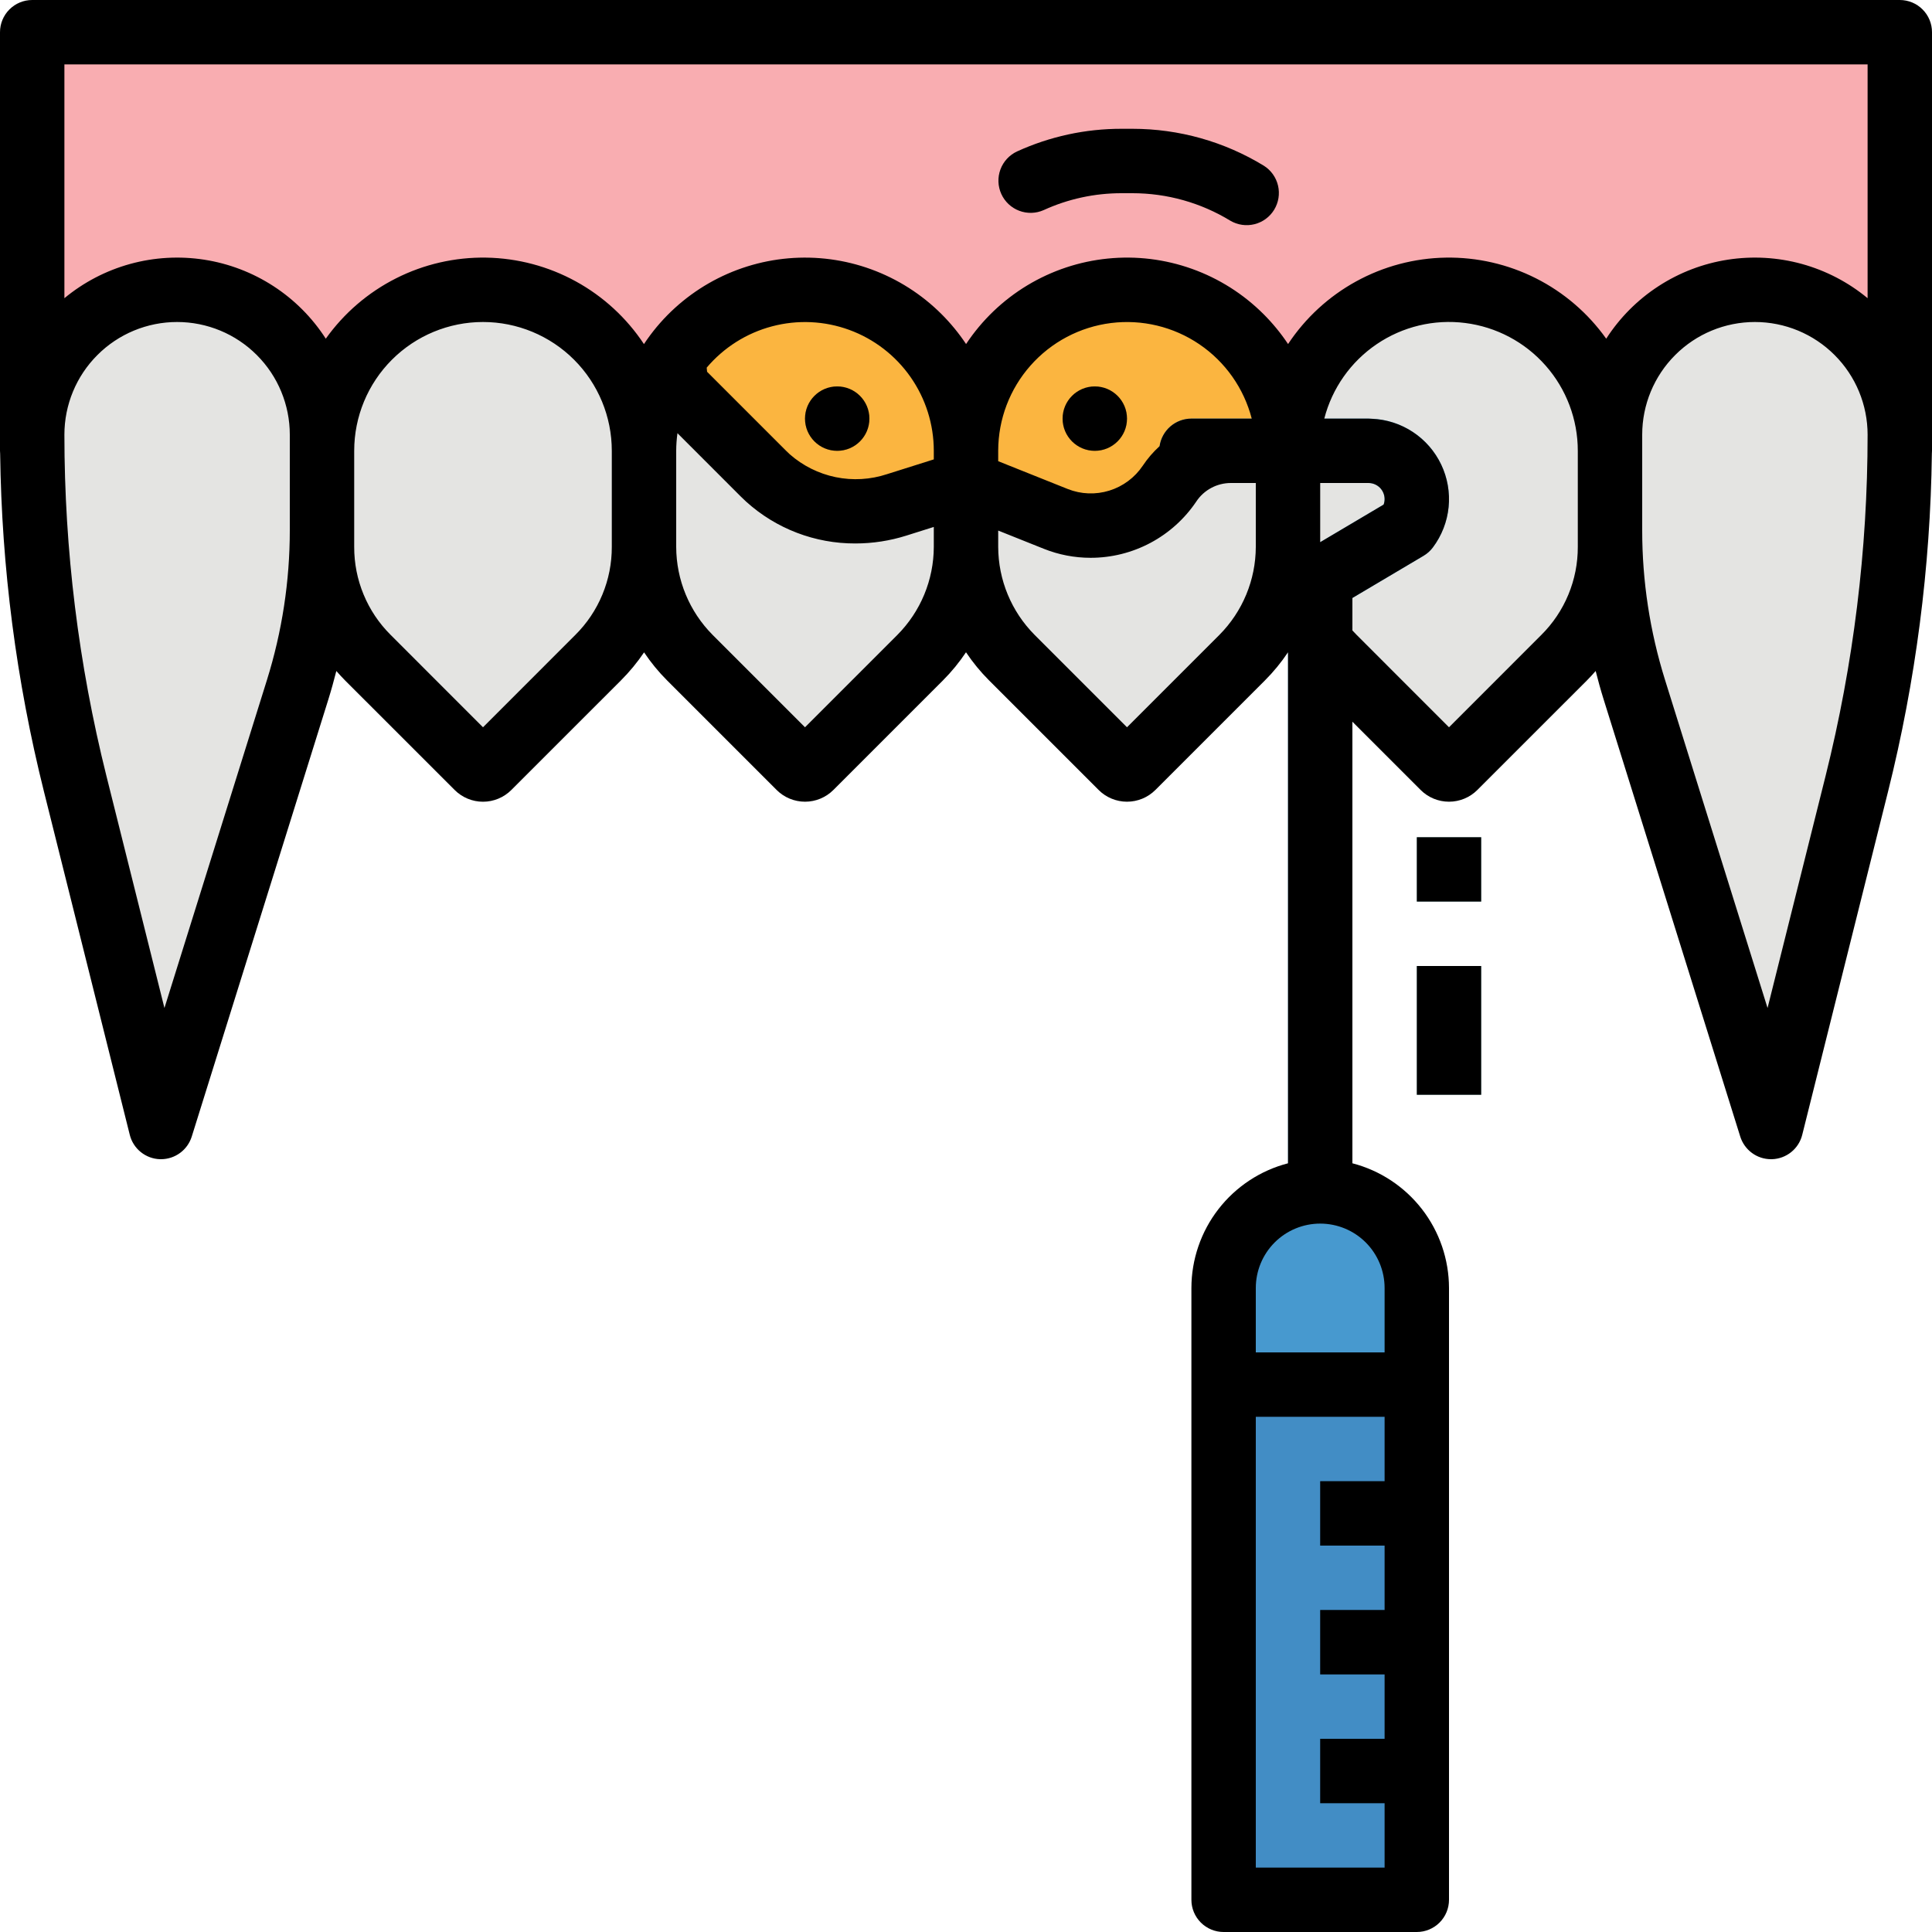
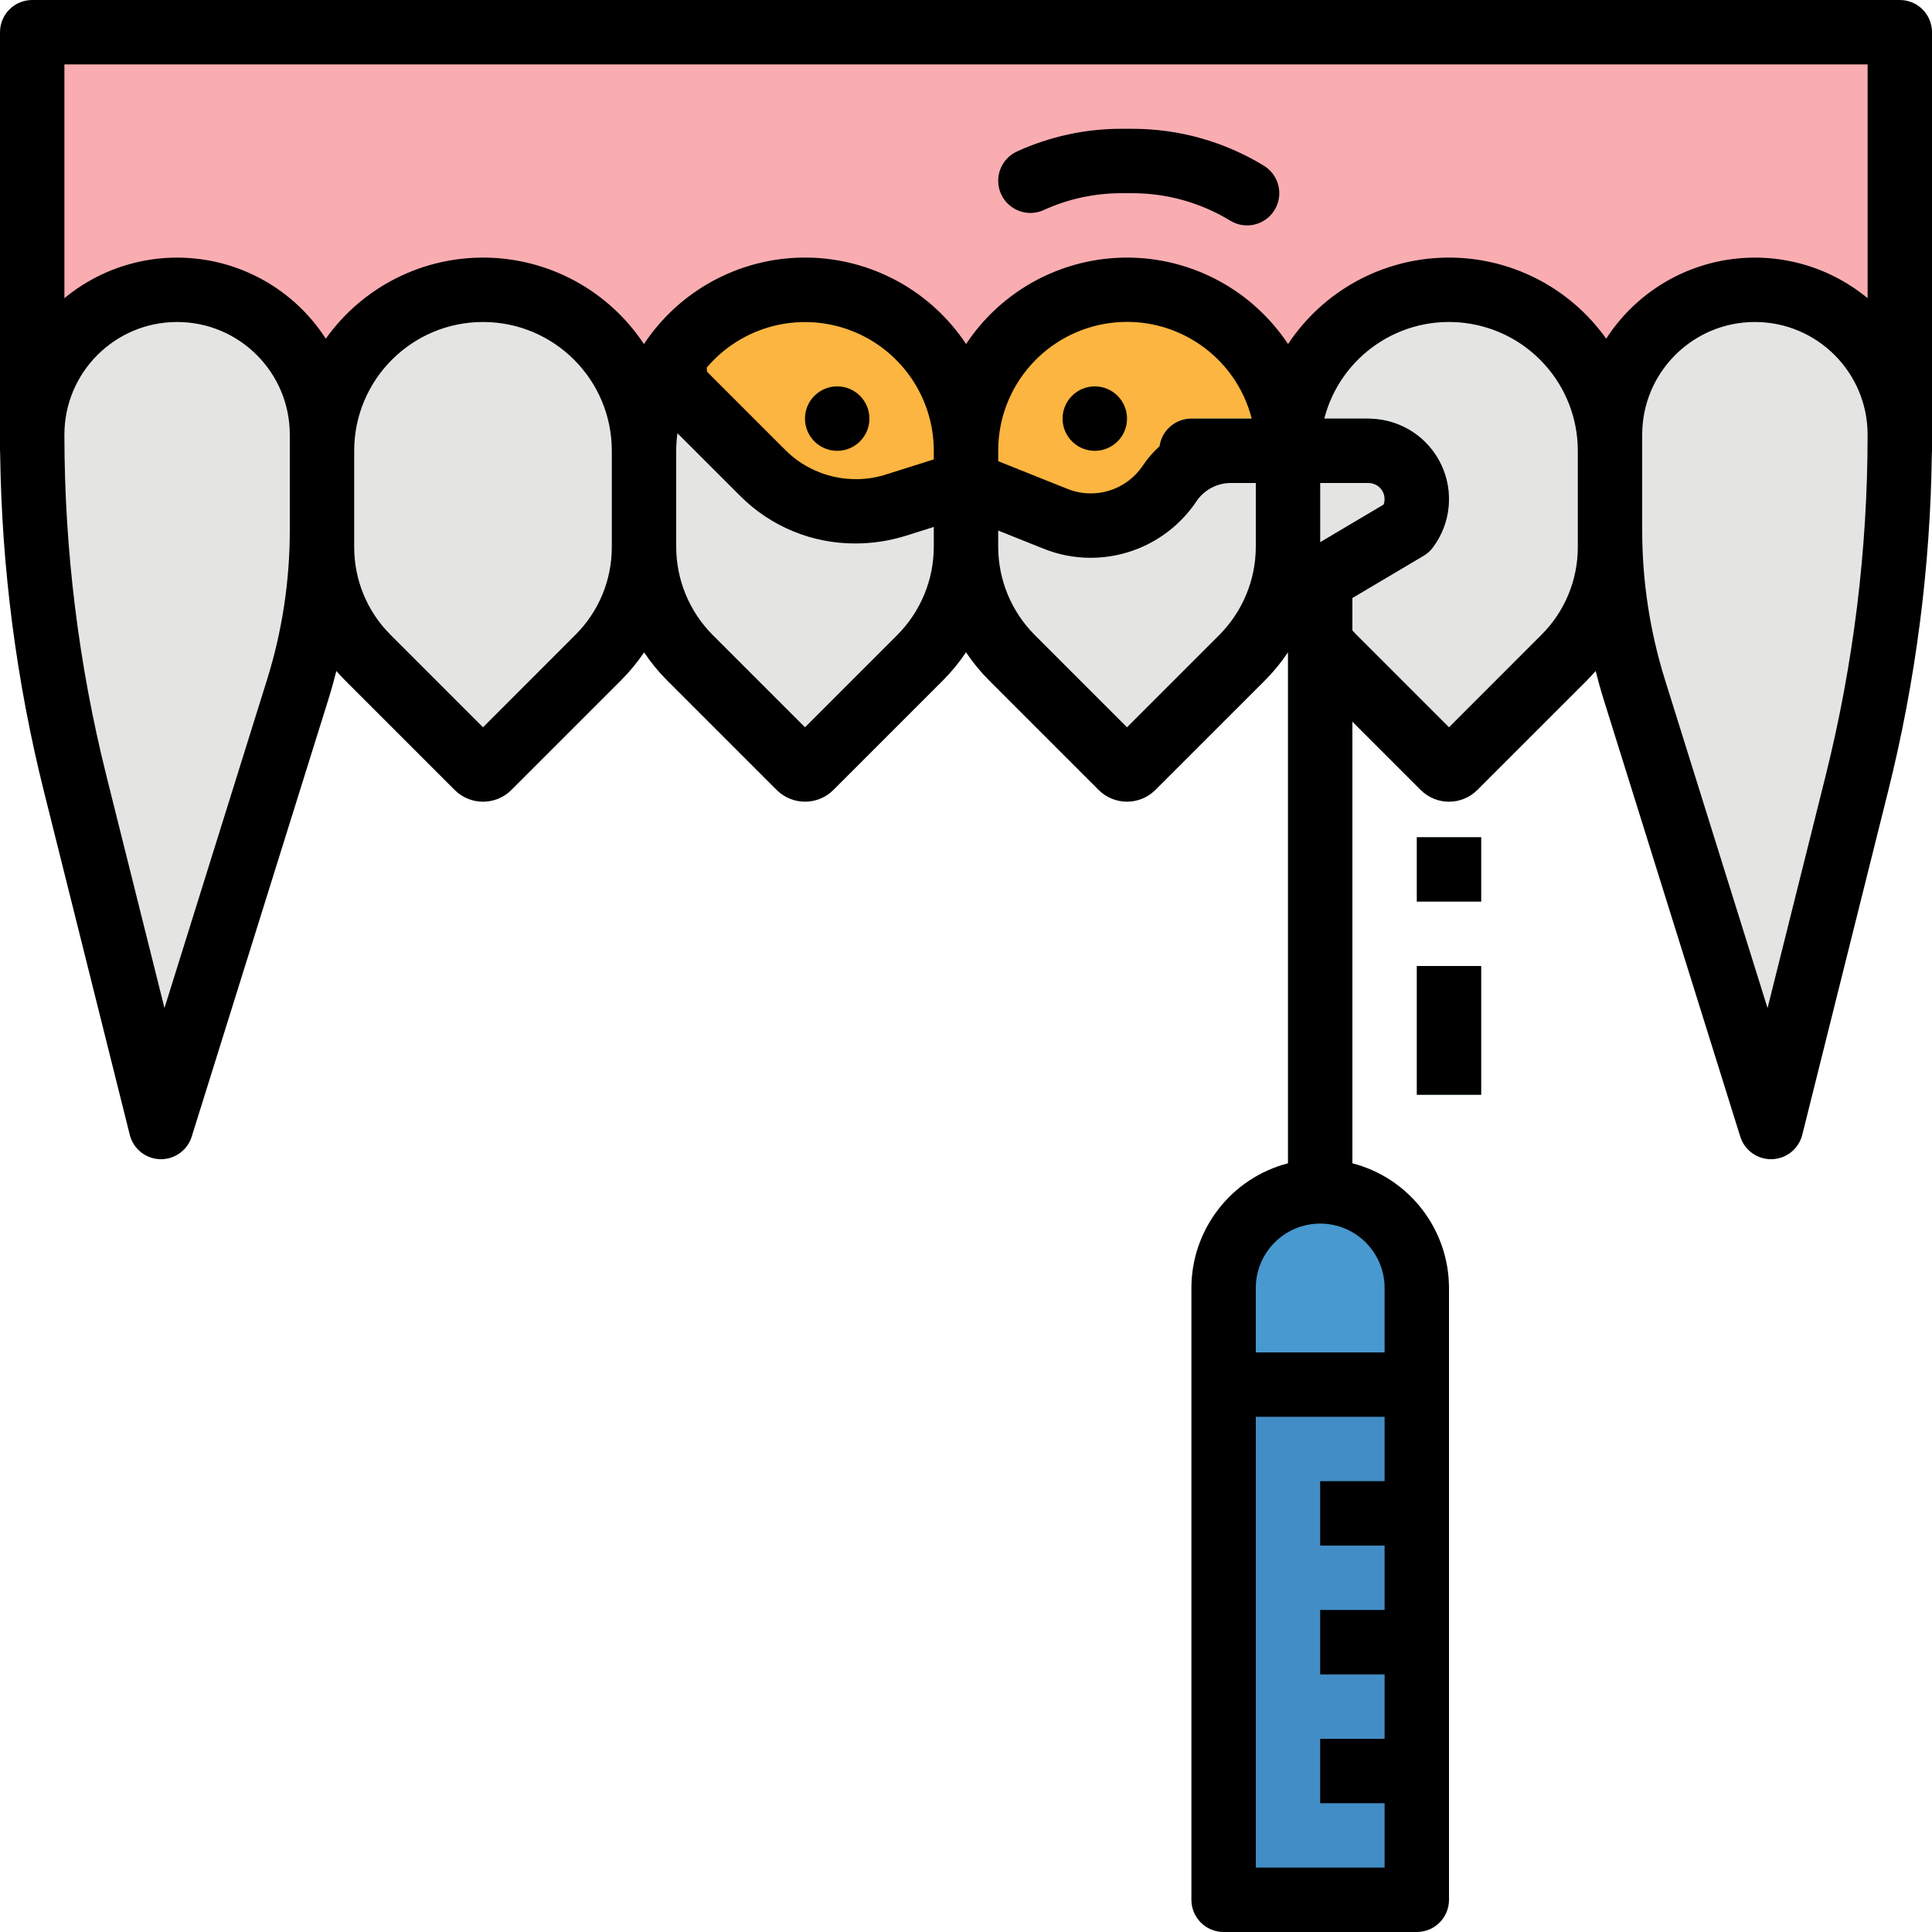
- <svg xmlns="http://www.w3.org/2000/svg" width="78" height="78" viewBox="0 0 78 78" fill="none">
-   <path d="M1.301 1.3H76.701V18.2H1.301V1.3Z" fill="#F9ADB1" />
-   <path d="M70.85 11.7C69.298 11.7 67.81 12.317 66.713 13.414C65.616 14.511 65 15.999 65 17.55V18.201C65 16.477 64.315 14.823 63.096 13.604C61.877 12.385 60.224 11.7 58.5 11.7C56.776 11.7 55.123 12.385 53.904 13.604C52.685 14.823 52 16.477 52 18.201L40.093 19.391L40.3 18.883L27.186 14.457C26.412 15.551 25.998 16.86 26 18.201C26 16.477 25.315 14.823 24.096 13.604C22.877 12.385 21.224 11.7 19.5 11.7C17.776 11.7 16.123 12.385 14.904 13.604C13.685 14.823 13 16.477 13 18.201V17.55C13 15.999 12.383 14.511 11.286 13.414C10.189 12.317 8.701 11.7 7.15 11.7C5.598 11.7 4.11 12.317 3.013 13.414C1.916 14.511 1.3 15.999 1.3 17.55C1.3 22.299 1.882 27.03 3.034 31.637L6.5 45.501L12.018 27.843C12.669 25.76 13 23.59 13 21.408V22.082C13 22.912 13.163 23.735 13.481 24.502C13.799 25.269 14.265 25.966 14.852 26.553L19.276 30.976C19.335 31.036 19.416 31.07 19.501 31.07C19.585 31.07 19.666 31.036 19.726 30.976L24.149 26.553C24.736 25.966 25.202 25.269 25.52 24.502C25.838 23.735 26.001 22.913 26.001 22.083C26.002 23.759 26.667 25.366 27.852 26.551L32.276 30.975C32.305 31.004 32.34 31.028 32.379 31.044C32.418 31.06 32.459 31.068 32.501 31.068C32.543 31.068 32.585 31.06 32.624 31.044C32.663 31.028 32.698 31.004 32.727 30.975L37.151 26.551C38.335 25.366 39 23.758 39 22.083C39 23.759 39.666 25.366 40.851 26.551L45.274 30.975C45.303 31.004 45.339 31.028 45.377 31.044C45.416 31.06 45.458 31.068 45.5 31.068C45.542 31.068 45.583 31.06 45.622 31.044C45.661 31.028 45.696 31.004 45.726 30.975L50.149 26.551C51.334 25.366 52 23.759 52 22.083C52 22.913 52.164 23.735 52.481 24.502C52.799 25.269 53.265 25.966 53.852 26.553L58.276 30.976C58.335 31.036 58.416 31.07 58.501 31.07C58.585 31.07 58.666 31.036 58.726 30.976L63.149 26.553C63.736 25.966 64.201 25.269 64.519 24.502C64.837 23.734 65 22.912 65 22.082V21.408C65 23.591 65.331 25.76 65.982 27.843L71.5 45.501L74.966 31.637C76.117 27.03 76.7 22.299 76.7 17.55C76.7 15.999 76.084 14.511 74.986 13.414C73.889 12.317 72.401 11.7 70.85 11.7Z" fill="#E4E4E2" />
-   <path d="M50.347 9.1C50.108 9.1 49.874 9.034 49.671 8.91C48.482 8.184 47.116 7.8 45.723 7.8H45.277C44.194 7.799 43.123 8.031 42.138 8.481C41.825 8.621 41.469 8.631 41.148 8.509C40.828 8.388 40.568 8.144 40.426 7.832C40.284 7.52 40.271 7.164 40.39 6.842C40.509 6.52 40.75 6.259 41.062 6.114C42.385 5.51 43.822 5.198 45.277 5.2H45.723C47.594 5.2 49.428 5.716 51.025 6.691C51.267 6.839 51.454 7.061 51.557 7.325C51.661 7.589 51.676 7.88 51.599 8.153C51.522 8.426 51.358 8.666 51.132 8.837C50.906 9.008 50.63 9.101 50.347 9.1Z" fill="#EEA5A9" />
-   <path d="M57.2 33.8H59.8V36.4H57.2V33.8Z" fill="#C0F5F9" />
-   <path d="M57.2 39H59.8V44.2H57.2V39Z" fill="#C0F5F9" />
-   <path d="M39 18.201V19.5L36.2 20.384C35.313 20.673 34.367 20.725 33.454 20.533C32.542 20.341 31.695 19.914 31 19.293C30.938 19.236 30.876 19.177 30.816 19.117L28.112 16.413C27.587 15.887 27.259 15.196 27.186 14.456C27.981 13.327 29.115 12.481 30.424 12.04C31.733 11.599 33.147 11.586 34.464 12.003C35.78 12.421 36.929 13.246 37.745 14.36C38.56 15.475 39 16.82 39 18.201Z" fill="#FBB540" />
-   <path d="M33.8 18.201C34.518 18.201 35.1 17.619 35.1 16.901C35.1 16.183 34.518 15.601 33.8 15.601C33.082 15.601 32.5 16.183 32.5 16.901C32.5 17.619 33.082 18.201 33.8 18.201Z" fill="#DA922A" />
-   <path d="M52 18.201H49.692C49.203 18.2 48.721 18.321 48.289 18.552C47.857 18.783 47.489 19.117 47.218 19.525C46.732 20.253 46.011 20.793 45.175 21.053C44.339 21.313 43.44 21.277 42.627 20.952L39 19.5V18.201C39 16.62 39.576 15.093 40.62 13.907C41.664 12.72 43.105 11.954 44.673 11.752C44.726 11.746 44.782 11.739 44.835 11.735C44.889 11.73 44.946 11.723 44.999 11.72C45.102 11.712 45.203 11.707 45.303 11.704C45.37 11.702 45.435 11.7 45.5 11.7C45.831 11.701 46.162 11.726 46.489 11.775C46.597 11.791 46.704 11.811 46.81 11.832C47.124 11.898 47.433 11.986 47.734 12.095C47.833 12.131 47.932 12.17 48.028 12.211C49.205 12.709 50.209 13.543 50.915 14.608C51.621 15.673 51.999 16.923 52 18.201Z" fill="#FBB540" />
-   <path d="M44.2 18.201C44.918 18.201 45.5 17.619 45.5 16.901C45.5 16.183 44.918 15.601 44.2 15.601C43.482 15.601 42.9 16.183 42.9 16.901C42.9 17.619 43.482 18.201 44.2 18.201Z" fill="#DA922A" />
-   <path d="M53.3 49.4C52.955 49.4 52.624 49.264 52.381 49.02C52.137 48.776 52 48.445 52 48.1V23.401C52 23.175 52.059 22.953 52.17 22.757C52.282 22.561 52.443 22.397 52.637 22.282L55.861 20.372C55.896 20.273 55.908 20.168 55.894 20.065C55.88 19.961 55.842 19.863 55.782 19.777C55.722 19.692 55.642 19.622 55.55 19.574C55.457 19.526 55.354 19.5 55.25 19.5H48.1C47.755 19.5 47.424 19.363 47.181 19.12C46.937 18.876 46.8 18.545 46.8 18.201C46.8 17.856 46.937 17.525 47.181 17.281C47.424 17.037 47.755 16.901 48.1 16.901H55.25C55.853 16.901 56.445 17.069 56.958 17.386C57.472 17.703 57.887 18.157 58.157 18.697C58.427 19.237 58.541 19.841 58.487 20.442C58.432 21.043 58.212 21.618 57.85 22.101C57.747 22.237 57.619 22.352 57.473 22.439L54.6 24.141V48.1C54.6 48.445 54.463 48.776 54.219 49.02C53.975 49.264 53.645 49.4 53.3 49.4Z" fill="#6CBAE5" />
-   <path d="M53.3 48.1C54.334 48.1 55.326 48.511 56.057 49.243C56.789 49.974 57.2 50.966 57.2 52V76.7H49.4V52C49.4 50.966 49.811 49.974 50.542 49.243C51.273 48.511 52.265 48.1 53.3 48.1Z" fill="#428DC5" />
-   <path d="M53.3 59.8H57.2V62.4H53.3V59.8Z" fill="#3775A4" />
-   <path d="M53.3 65H57.2V67.6H53.3V65Z" fill="#3775A4" />
-   <path d="M53.3 70.201H57.2V72.8H53.3V70.201Z" fill="#3775A4" />
-   <path d="M49.4 55.9H57.2V52C57.2 50.966 56.789 49.974 56.057 49.243C55.326 48.511 54.334 48.1 53.3 48.1C52.265 48.1 51.273 48.511 50.542 49.243C49.811 49.974 49.4 50.966 49.4 52V55.9Z" fill="#4799CF" />
-   <path d="M57.2 33.8H59.8V36.4H57.2V33.8Z" fill="black" />
-   <path d="M57.2 39H59.8V44.2H57.2V39Z" fill="black" />
-   <path d="M76.7 4.06289e-08H1.3C0.955 4.06289e-08 0.625 0.137 0.381 0.381C0.137 0.625 0 0.955 0 1.3V18.2C0 18.239 0.002 18.278 0.006 18.316C0.065 22.914 0.658 27.49 1.773 31.952L5.239 45.815C5.307 46.09 5.464 46.336 5.685 46.513C5.906 46.691 6.179 46.792 6.462 46.8H6.5C6.777 46.8 7.047 46.711 7.27 46.547C7.493 46.383 7.658 46.152 7.741 45.888L13.259 28.23C13.377 27.853 13.481 27.472 13.579 27.09C13.693 27.22 13.809 27.348 13.932 27.471L18.356 31.894C18.659 32.197 19.071 32.368 19.5 32.368C19.929 32.368 20.341 32.197 20.644 31.894L25.068 27.471C25.415 27.124 25.728 26.744 26.003 26.338C26.275 26.744 26.586 27.124 26.932 27.47L31.355 31.893C31.659 32.197 32.071 32.367 32.5 32.367C32.93 32.367 33.342 32.197 33.646 31.893L38.069 27.47C38.416 27.123 38.727 26.742 39 26.334C39.273 26.742 39.585 27.123 39.932 27.47L44.355 31.893C44.659 32.197 45.071 32.367 45.5 32.367C45.93 32.367 46.342 32.197 46.646 31.893L51.069 27.47C51.415 27.124 51.726 26.744 51.998 26.338L52.001 26.341V46.965C50.885 47.254 49.897 47.906 49.191 48.817C48.485 49.728 48.102 50.847 48.1 52V76.7C48.1 77.045 48.237 77.375 48.481 77.619C48.725 77.863 49.055 78 49.4 78H57.2C57.545 78 57.875 77.863 58.119 77.619C58.363 77.375 58.5 77.045 58.5 76.7V52C58.498 50.847 58.115 49.728 57.409 48.817C56.703 47.906 55.715 47.254 54.6 46.965V29.138L57.356 31.894C57.659 32.197 58.071 32.367 58.5 32.367C58.929 32.367 59.341 32.197 59.644 31.894L64.068 27.471C64.191 27.348 64.307 27.22 64.421 27.09C64.518 27.472 64.623 27.853 64.741 28.23L70.259 45.888C70.342 46.152 70.507 46.383 70.73 46.547C70.953 46.712 71.223 46.8 71.5 46.8H71.538C71.821 46.792 72.094 46.691 72.315 46.514C72.536 46.336 72.693 46.091 72.761 45.816L76.227 31.952C77.342 27.491 77.935 22.915 77.995 18.317C77.998 18.279 78 18.24 78 18.201V1.3C78 1.129 77.967 0.96 77.901 0.802C77.836 0.645 77.74 0.501 77.619 0.381C77.499 0.26 77.355 0.164 77.198 0.099C77.04 0.034 76.871 -4.26458e-05 76.7 4.06289e-08ZM75.4 2.6V12.039C74.623 11.395 73.717 10.924 72.745 10.656C71.772 10.388 70.753 10.33 69.756 10.484C68.758 10.639 67.805 11.003 66.959 11.553C66.113 12.102 65.393 12.825 64.847 13.674C64.113 12.643 63.14 11.807 62.012 11.237C60.883 10.667 59.632 10.38 58.368 10.401C57.103 10.422 55.863 10.751 54.754 11.359C53.645 11.967 52.701 12.836 52.003 13.89C51.714 13.457 51.383 13.053 51.015 12.685C50.198 11.868 49.21 11.242 48.122 10.854C47.033 10.465 45.873 10.323 44.723 10.439C43.573 10.554 42.464 10.924 41.474 11.521C40.485 12.118 39.641 12.927 39.003 13.89C38.714 13.457 38.383 13.053 38.015 12.685C37.211 11.881 36.241 11.263 35.173 10.873C34.105 10.483 32.964 10.332 31.832 10.429C30.699 10.527 29.601 10.87 28.615 11.436C27.629 12.003 26.779 12.777 26.124 13.707C26.119 13.713 26.115 13.72 26.11 13.727L26.103 13.737C26.067 13.789 26.033 13.84 25.998 13.892C25.3 12.837 24.356 11.968 23.247 11.36C22.138 10.752 20.898 10.423 19.633 10.401C18.369 10.38 17.118 10.666 15.989 11.237C14.86 11.807 13.887 12.643 13.153 13.674C12.607 12.825 11.887 12.102 11.041 11.553C10.195 11.003 9.241 10.639 8.244 10.484C7.247 10.33 6.228 10.388 5.255 10.656C4.283 10.924 3.378 11.395 2.6 12.039V2.6H75.4ZM55.9 20.15C55.9 20.225 55.887 20.3 55.861 20.371L53.3 21.889V19.5H55.25C55.422 19.5 55.588 19.569 55.71 19.69C55.831 19.812 55.9 19.978 55.9 20.15ZM48.1 16.9C47.788 16.9 47.486 17.013 47.25 17.217C47.014 17.422 46.86 17.704 46.815 18.013C46.557 18.248 46.329 18.513 46.135 18.804C45.814 19.282 45.338 19.636 44.788 19.807C44.237 19.978 43.645 19.956 43.109 19.743L40.3 18.62V18.216C40.3 18.211 40.3 18.206 40.3 18.2C40.3 18.194 40.3 18.193 40.3 18.19C40.303 16.925 40.767 15.705 41.605 14.758C42.442 13.81 43.596 13.2 44.851 13.042C46.105 12.884 47.375 13.189 48.421 13.899C49.468 14.609 50.219 15.676 50.536 16.9H48.1ZM37.7 18.547L35.809 19.144C35.141 19.364 34.427 19.406 33.738 19.264C33.049 19.122 32.409 18.802 31.881 18.337C31.833 18.291 31.784 18.245 31.735 18.197L28.547 15.009L28.531 14.843C29.219 14.03 30.14 13.447 31.17 13.175C32.199 12.902 33.288 12.953 34.288 13.319C35.288 13.685 36.152 14.35 36.762 15.223C37.372 16.096 37.7 17.135 37.7 18.2V18.547ZM10.777 27.454L6.639 40.696L4.295 31.321C3.17 26.817 2.6 22.192 2.6 17.55C2.6 16.343 3.079 15.186 3.933 14.333C4.786 13.479 5.943 13 7.15 13C8.357 13 9.514 13.479 10.367 14.333C11.221 15.186 11.7 16.343 11.7 17.55V21.408C11.7 23.459 11.389 25.497 10.777 27.454V27.454ZM19.5 29.362L15.771 25.632C15.303 25.167 14.932 24.614 14.68 24.004C14.427 23.395 14.298 22.741 14.3 22.081V18.2C14.3 16.821 14.848 15.498 15.823 14.523C16.798 13.548 18.121 13 19.5 13C20.879 13 22.202 13.548 23.177 14.523C24.152 15.498 24.7 16.821 24.7 18.2V22.081C24.702 22.741 24.573 23.395 24.32 24.004C24.068 24.614 23.697 25.167 23.229 25.632L19.5 29.362ZM36.23 25.632L32.5 29.362L28.77 25.632C27.832 24.688 27.304 23.413 27.3 22.082V18.2C27.301 17.962 27.318 17.725 27.351 17.489L29.897 20.036C29.97 20.108 30.044 20.179 30.122 20.251C31.331 21.346 32.907 21.949 34.539 21.941C35.235 21.94 35.927 21.834 36.591 21.624L37.7 21.274V22.082C37.696 23.413 37.168 24.688 36.23 25.632ZM50.7 22.082C50.696 23.413 50.168 24.688 49.23 25.632L45.5 29.362L41.77 25.632C40.832 24.688 40.304 23.413 40.3 22.082V21.42L42.143 22.157C42.743 22.397 43.382 22.52 44.027 22.52C44.871 22.521 45.702 22.314 46.447 21.917C47.192 21.52 47.828 20.947 48.299 20.246C48.451 20.016 48.659 19.828 48.902 19.698C49.145 19.568 49.417 19.5 49.693 19.5H50.7V22.082ZM50.7 75.4V57.2H55.9V59.8H53.3V62.4H55.9V65H53.3V67.6H55.9V70.2H53.3V72.8H55.9V75.4H50.7ZM55.9 52V54.6H50.7V52C50.7 51.31 50.974 50.649 51.462 50.161C51.949 49.674 52.61 49.4 53.3 49.4C53.99 49.4 54.651 49.674 55.139 50.161C55.626 50.649 55.9 51.31 55.9 52ZM63.7 22.081C63.702 22.741 63.573 23.395 63.32 24.004C63.068 24.614 62.697 25.167 62.229 25.632L58.5 29.362L54.771 25.632C54.712 25.574 54.655 25.514 54.6 25.453V24.142L57.473 22.439C57.62 22.352 57.748 22.237 57.85 22.1C58.205 21.627 58.425 21.065 58.484 20.476C58.543 19.887 58.44 19.293 58.186 18.758C57.932 18.223 57.537 17.768 57.043 17.442C56.549 17.115 55.975 16.93 55.383 16.907C55.339 16.902 55.294 16.9 55.25 16.9H53.465C53.781 15.674 54.533 14.606 55.581 13.895C56.628 13.184 57.899 12.88 59.155 13.04C60.411 13.199 61.566 13.811 62.402 14.761C63.239 15.711 63.7 16.934 63.7 18.2V22.081ZM71.361 40.696L67.223 27.454C66.611 25.497 66.299 23.459 66.3 21.408V17.55C66.3 16.343 66.779 15.186 67.633 14.333C68.486 13.479 69.643 13 70.85 13C72.057 13 73.214 13.479 74.067 14.333C74.921 15.186 75.4 16.343 75.4 17.55C75.4 22.192 74.83 26.817 73.705 31.321L71.361 40.696Z" fill="black" />
-   <path d="M42.138 8.481C43.123 8.031 44.194 7.799 45.277 7.8H45.723C47.116 7.8 48.482 8.184 49.671 8.91C49.965 9.083 50.315 9.134 50.646 9.051C50.977 8.969 51.263 8.759 51.441 8.467C51.618 8.176 51.675 7.826 51.597 7.494C51.519 7.161 51.314 6.873 51.025 6.691C49.428 5.716 47.594 5.2 45.723 5.2H45.277C43.822 5.198 42.385 5.51 41.062 6.114C40.75 6.259 40.509 6.52 40.39 6.842C40.271 7.164 40.284 7.52 40.426 7.832C40.568 8.144 40.828 8.388 41.148 8.509C41.469 8.631 41.825 8.621 42.138 8.481Z" fill="black" />
-   <path d="M33.8 18.201C34.518 18.201 35.1 17.619 35.1 16.901C35.1 16.183 34.518 15.601 33.8 15.601C33.082 15.601 32.5 16.183 32.5 16.901C32.5 17.619 33.082 18.201 33.8 18.201Z" fill="black" />
-   <path d="M44.2 18.201C44.918 18.201 45.5 17.619 45.5 16.901C45.5 16.183 44.918 15.601 44.2 15.601C43.482 15.601 42.9 16.183 42.9 16.901C42.9 17.619 43.482 18.201 44.2 18.201Z" fill="black" />
+ <svg xmlns="http://www.w3.org/2000/svg" width="78" height="78" fill="none">
+   <path d="M1.3 1.3h75.4v16.9H1.3V1.3z" fill="#F9ADB1" />
+   <path d="M70.85 11.7A5.85 5.85 0 0065 17.55v.65a6.5 6.5 0 10-13 0l-11.907 1.191.207-.508-13.114-4.426A6.469 6.469 0 0026 18.2a6.5 6.5 0 10-13 0v-.65a5.85 5.85 0 10-11.7 0c0 4.748.582 9.479 1.734 14.086L6.5 45.501l5.518-17.658c.65-2.083.982-4.253.982-6.435v.674a6.322 6.322 0 001.852 4.471l4.424 4.423a.318.318 0 00.45 0l4.423-4.423A6.322 6.322 0 0026 22.083c0 1.676.666 3.283 1.851 4.468l4.424 4.424a.318.318 0 00.451 0l4.424-4.424A6.322 6.322 0 0039 22.083c0 1.676.666 3.283 1.85 4.468l4.424 4.424a.317.317 0 00.452 0l4.423-4.424a6.322 6.322 0 001.85-4.468 6.323 6.323 0 001.853 4.47l4.424 4.423a.318.318 0 00.45 0l4.423-4.423a6.322 6.322 0 001.85-4.471v-.674c0 2.183.332 4.352.983 6.435L71.5 45.501l3.466-13.864A58.078 58.078 0 0076.7 17.55a5.85 5.85 0 00-5.85-5.85z" fill="#E4E4E2" />
+   <path d="M50.347 9.1c-.239 0-.473-.066-.676-.19a7.575 7.575 0 00-3.948-1.11h-.446a7.527 7.527 0 00-3.139.68 1.3 1.3 0 01-1.076-2.366 10.11 10.11 0 014.215-.914h.446c1.87 0 3.705.516 5.302 1.49a1.3 1.3 0 01-.678 2.41z" fill="#EEA5A9" />
+   <path d="M57.2 33.8h2.6v2.6h-2.6v-2.6zM57.2 39h2.6v5.2h-2.6V39z" fill="#C0F5F9" />
+   <path d="M39 18.2v1.3l-2.8.884a5.328 5.328 0 01-5.2-1.091 6.035 6.035 0 01-.184-.176l-2.704-2.704a3.218 3.218 0 01-.926-1.957A6.5 6.5 0 0139 18.201z" fill="#FBB540" />
+   <path d="M33.8 18.2a1.3 1.3 0 100-2.6 1.3 1.3 0 000 2.6z" fill="#DA922A" />
+   <path d="M52 18.2h-2.308a2.974 2.974 0 00-2.474 1.325 3.813 3.813 0 01-4.591 1.427L39 19.5v-1.3a6.502 6.502 0 015.835-6.465c.054-.005.11-.012.164-.015a6.56 6.56 0 01.304-.016c.067-.002.132-.004.197-.004a6.622 6.622 0 011.31.132 6.773 6.773 0 011.218.379A6.512 6.512 0 0152 18.2z" fill="#FBB540" />
+   <path d="M44.2 18.2a1.3 1.3 0 100-2.6 1.3 1.3 0 000 2.6z" fill="#DA922A" />
+   <path d="M53.3 49.4a1.3 1.3 0 01-1.3-1.3V23.4a1.3 1.3 0 01.637-1.118l3.224-1.91a.65.65 0 00-.611-.872H48.1a1.3 1.3 0 010-2.6h7.15a3.25 3.25 0 012.6 5.2c-.103.137-.23.252-.377.339L54.6 24.14v23.96a1.3 1.3 0 01-1.3 1.3z" fill="#6CBAE5" />
+   <path d="M53.3 48.1a3.9 3.9 0 013.9 3.9v24.7h-7.8V52a3.9 3.9 0 013.9-3.9z" fill="#428DC5" />
+   <path d="M53.3 59.8h3.9v2.6h-3.9v-2.6zM53.3 65h3.9v2.6h-3.9V65zM53.3 70.2h3.9v2.6h-3.9v-2.6z" fill="#3775A4" />
+   <path d="M49.4 55.9h7.8V52a3.9 3.9 0 00-7.8 0v3.9z" fill="#4799CF" />
+   <path d="M57.2 33.8h2.6v2.6h-2.6v-2.6zM57.2 39h2.6v5.2h-2.6V39z" fill="#000" />
+   <path d="M76.7 0H1.3A1.3 1.3 0 000 1.3v16.9c0 .04.002.078.006.116.06 4.598.652 9.174 1.767 13.636l3.466 13.863a1.3 1.3 0 001.223.985H6.5a1.3 1.3 0 001.24-.912L13.26 28.23c.118-.377.222-.758.32-1.14.114.13.23.258.353.38l4.424 4.424a1.62 1.62 0 002.288 0l4.424-4.423c.347-.347.66-.727.935-1.133.272.406.583.786.929 1.132l4.423 4.423a1.622 1.622 0 002.29 0l4.424-4.423A7.54 7.54 0 0039 26.334c.273.408.585.789.932 1.136l4.423 4.423a1.622 1.622 0 002.29 0l4.424-4.423c.346-.346.657-.726.929-1.132l.003.003v20.624A5.21 5.21 0 0048.1 52v24.7a1.3 1.3 0 001.3 1.3h7.8a1.3 1.3 0 001.3-1.3V52a5.21 5.21 0 00-3.9-5.035V29.138l2.756 2.756a1.62 1.62 0 002.288 0l4.424-4.423c.123-.123.24-.251.353-.381.097.382.202.763.32 1.14l5.518 17.658a1.3 1.3 0 001.241.912h.038a1.3 1.3 0 001.224-.984l3.465-13.864a59.435 59.435 0 001.767-13.635 1.32 1.32 0 00.006-.116V1.3A1.3 1.3 0 0076.7 0zm-1.3 2.6v9.439a7.14 7.14 0 00-10.553 1.635 7.79 7.79 0 00-12.844.216 7.9 7.9 0 00-.988-1.205 7.794 7.794 0 00-12.012 1.205 7.801 7.801 0 00-12.879-.184l-.014.02-.007.011-.105.155a7.79 7.79 0 00-12.845-.218A7.14 7.14 0 002.6 12.039V2.6h72.8zM55.9 20.15c0 .075-.013.15-.039.221L53.3 21.89V19.5h1.95a.65.65 0 01.65.65zm-7.8-3.25a1.3 1.3 0 00-1.285 1.113c-.258.235-.486.5-.68.79a2.525 2.525 0 01-3.026.94L40.3 18.62v-.404-.016-.01a5.2 5.2 0 0110.236-1.29H48.1zm-10.4 1.647l-1.89.597a4.027 4.027 0 01-4.075-.947l-3.188-3.188-.016-.166A5.2 5.2 0 0137.7 18.2v.347zm-26.923 8.907L6.64 40.697l-2.344-9.375A56.828 56.828 0 012.6 17.55a4.55 4.55 0 019.1 0v3.858c0 2.05-.31 4.09-.923 6.046zm8.723 1.908l-3.73-3.73a4.99 4.99 0 01-1.47-3.55V18.2a5.2 5.2 0 0110.4 0v3.881a4.988 4.988 0 01-1.471 3.551l-3.729 3.73zm16.73-3.73l-3.73 3.73-3.73-3.73a5.054 5.054 0 01-1.47-3.55V18.2c0-.238.018-.475.05-.71l2.547 2.546a6.53 6.53 0 004.642 1.905c.696 0 1.388-.107 2.052-.317l1.109-.35v.808a5.054 5.054 0 01-1.47 3.55zm14.47-3.55a5.054 5.054 0 01-1.47 3.55l-3.73 3.73-3.73-3.73a5.054 5.054 0 01-1.47-3.55v-.662l1.843.737c.6.24 1.24.363 1.884.363a5.14 5.14 0 004.272-2.274 1.672 1.672 0 011.394-.746H50.7v2.582zm0 53.318V57.2h5.2v2.6h-2.6v2.6h2.6V65h-2.6v2.6h2.6v2.6h-2.6v2.6h2.6v2.6h-5.2zM55.9 52v2.6h-5.2V52a2.6 2.6 0 115.2 0zm7.8-29.919a4.988 4.988 0 01-1.471 3.551l-3.729 3.73-3.73-3.73a5.213 5.213 0 01-.17-.179v-1.311l2.873-1.703c.147-.087.275-.202.377-.339a3.248 3.248 0 00-2.467-5.194 1.287 1.287 0 00-.133-.006h-1.785A5.2 5.2 0 0163.7 18.2v3.881zm7.66 18.615l-4.137-13.241a20.24 20.24 0 01-.923-6.047V17.55a4.55 4.55 0 019.1 0c0 4.642-.57 9.267-1.695 13.771l-2.344 9.375z" fill="#000" />
+   <path d="M42.138 8.48a7.527 7.527 0 013.139-.68h.446c1.393 0 2.759.384 3.948 1.11a1.3 1.3 0 001.354-2.22 10.174 10.174 0 00-5.302-1.49h-.446a10.11 10.11 0 00-4.215.914 1.3 1.3 0 001.076 2.367zM33.8 18.2a1.3 1.3 0 100-2.6 1.3 1.3 0 000 2.6zM44.2 18.2a1.3 1.3 0 100-2.6 1.3 1.3 0 000 2.6z" fill="#000" />
</svg>
